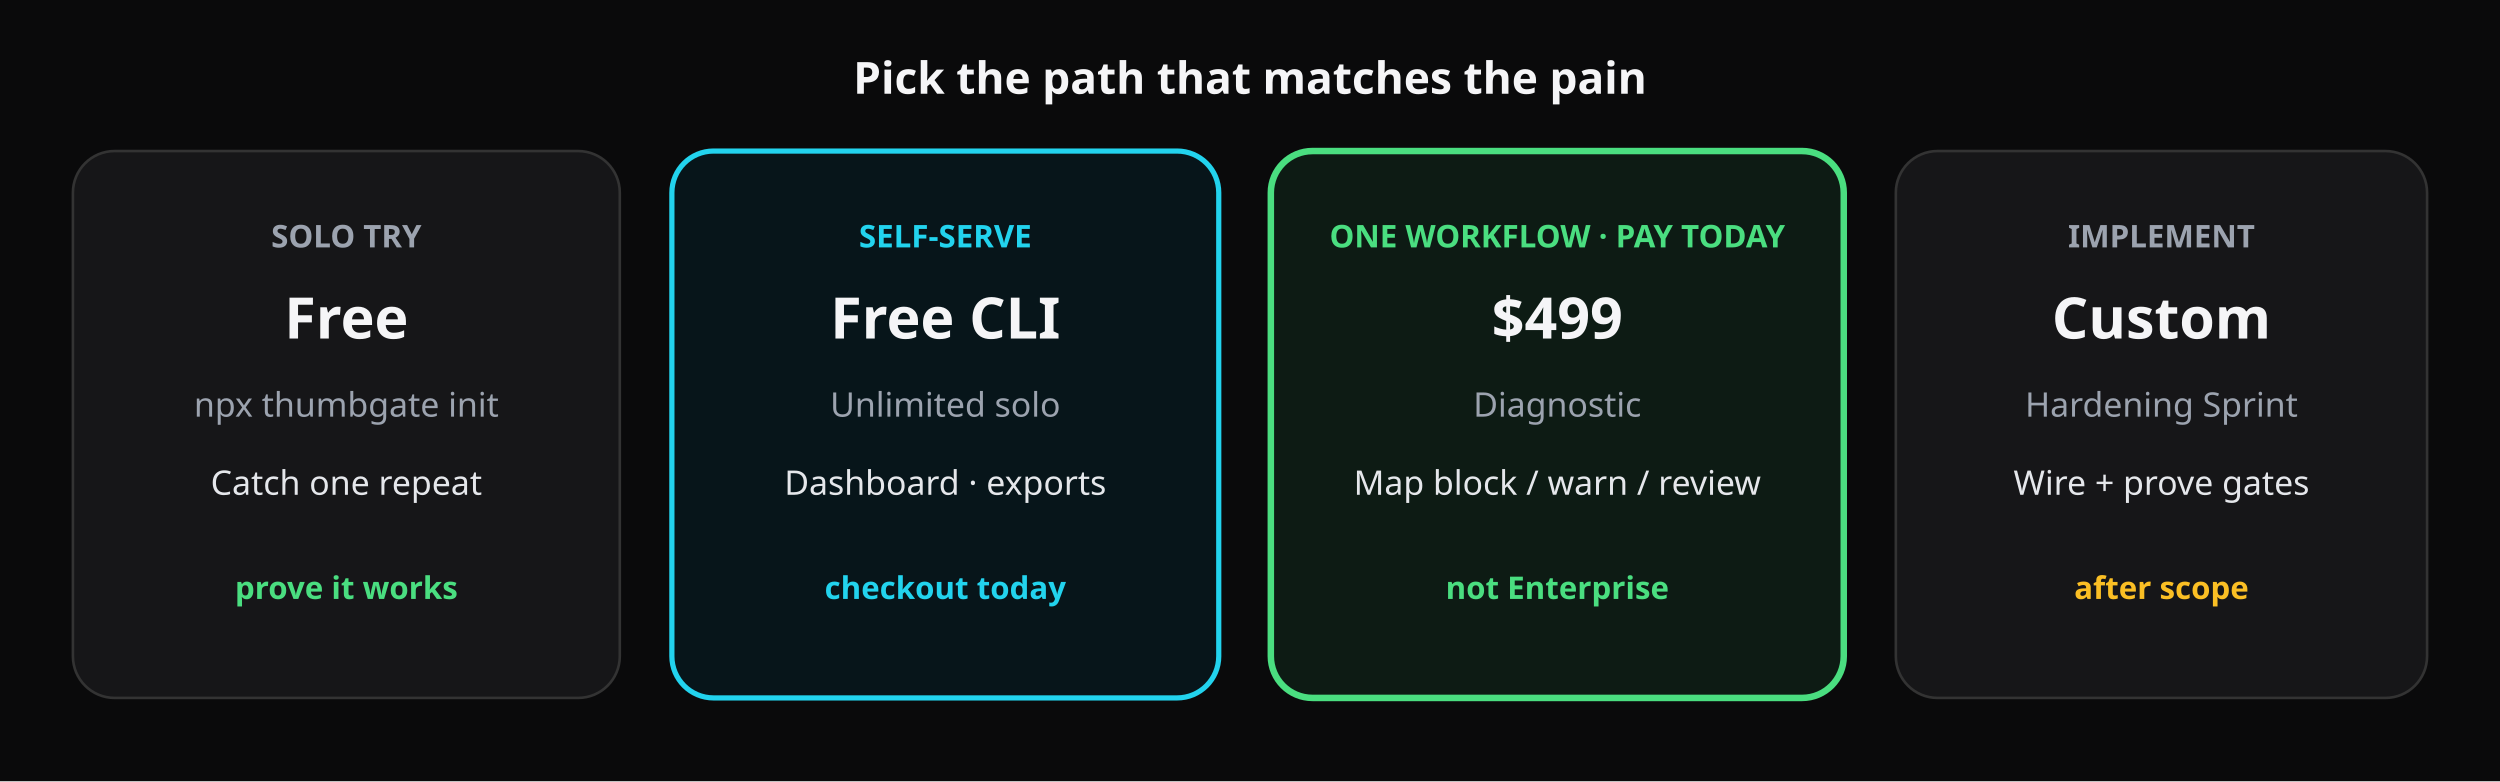
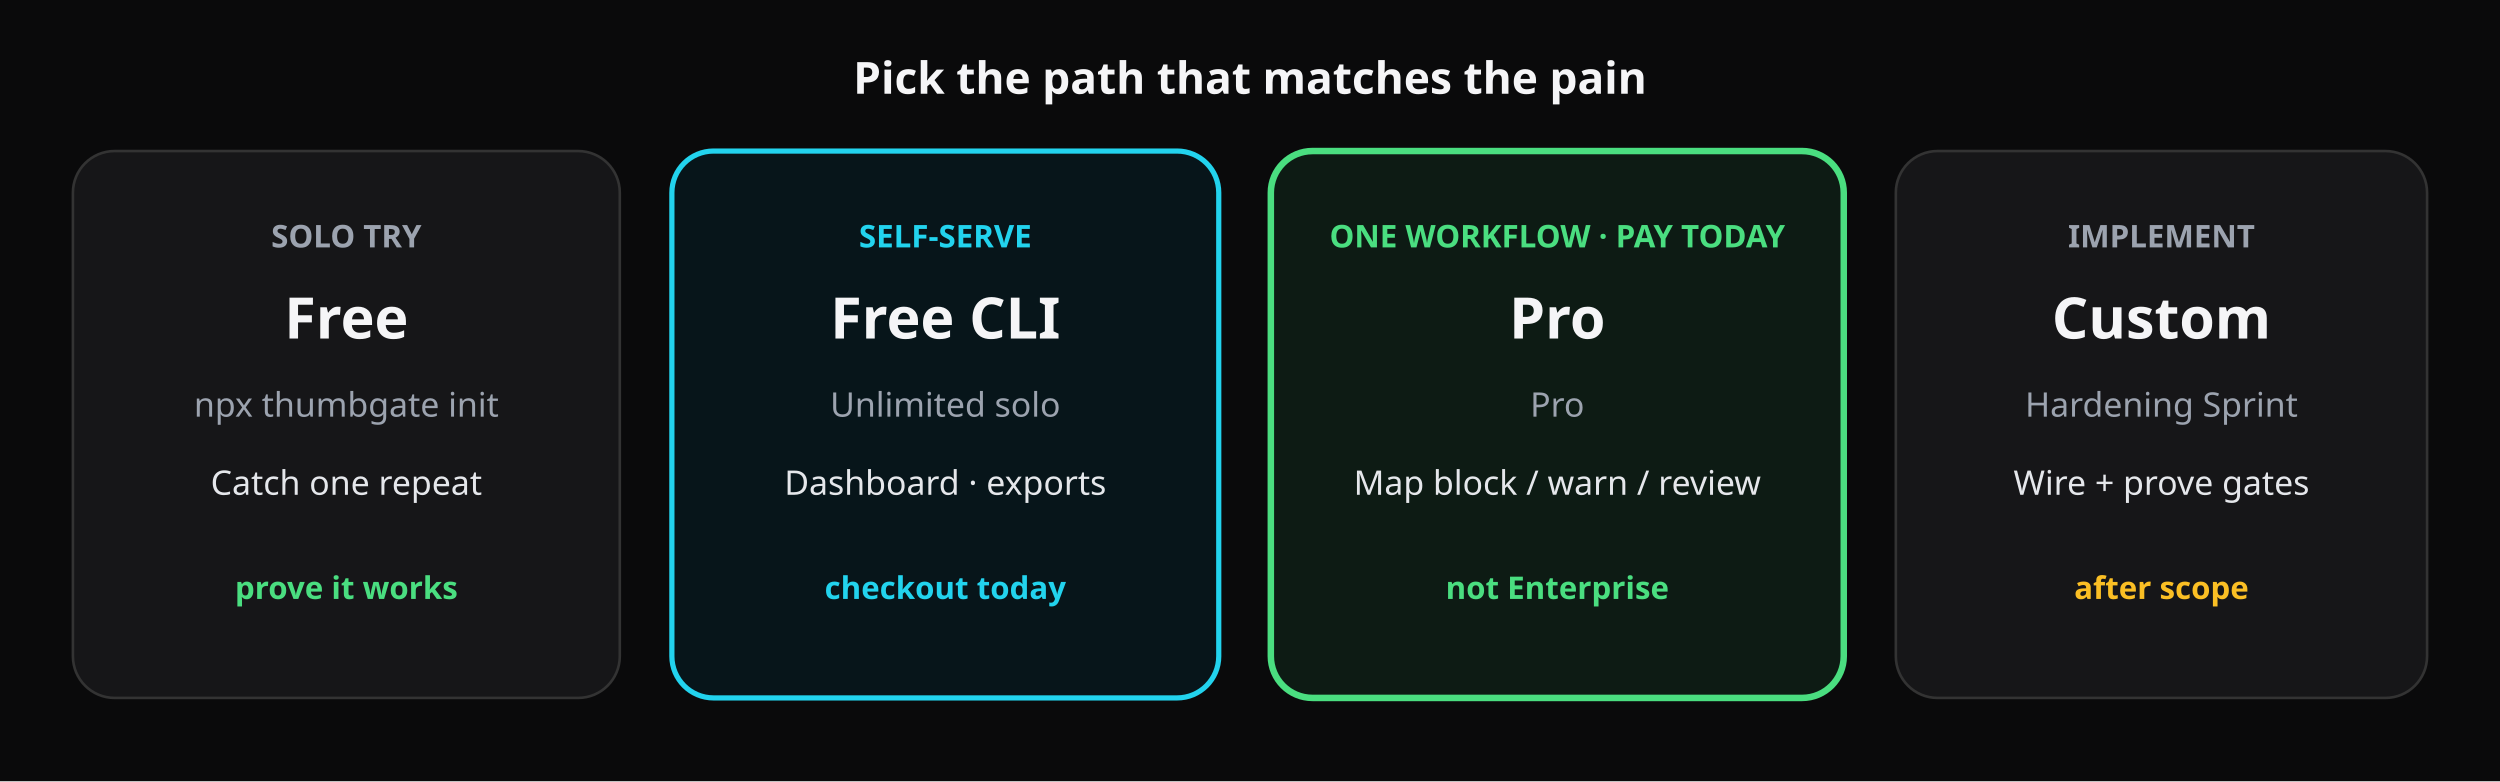
<svg xmlns="http://www.w3.org/2000/svg" viewBox="0 0 960 300" role="img" aria-labelledby="t d">
  <rect width="960" height="300" fill="#0a0a0b" />
  <g font-family="system-ui,sans-serif">
    <text x="480" y="36" text-anchor="middle" fill="#f5f5f7" font-size="17" font-weight="800">Pick the path that matches the pain</text>
    <rect x="28" y="58" width="210" height="210" rx="16" fill="#161618" stroke="#333" />
    <text x="133" y="95" text-anchor="middle" fill="#9ca3af" font-size="12" font-weight="700">SOLO TRY</text>
    <text x="133" y="130" text-anchor="middle" fill="#f5f5f7" font-size="22" font-weight="900">Free</text>
    <text x="133" y="160" text-anchor="middle" fill="#9ca3af" font-size="13">npx thumbgate init</text>
    <text x="133" y="190" text-anchor="middle" fill="#e5e7eb" font-size="13">Catch one repeat</text>
    <text x="133" y="230" text-anchor="middle" fill="#4ade80" font-size="12" font-weight="700">prove it works</text>
    <rect x="258" y="58" width="210" height="210" rx="16" fill="#07151a" stroke="#22d3ee" stroke-width="2" />
    <text x="363" y="95" text-anchor="middle" fill="#22d3ee" font-size="12" font-weight="700">SELF-SERVE</text>
    <text x="363" y="130" text-anchor="middle" fill="#f5f5f7" font-size="22" font-weight="900">Free CLI</text>
    <text x="363" y="160" text-anchor="middle" fill="#9ca3af" font-size="13">Unlimited solo</text>
    <text x="363" y="190" text-anchor="middle" fill="#e5e7eb" font-size="13">Dashboard · exports</text>
    <text x="363" y="230" text-anchor="middle" fill="#22d3ee" font-size="12" font-weight="700">checkout today</text>
    <rect x="488" y="58" width="220" height="210" rx="16" fill="#0d1b14" stroke="#4ade80" stroke-width="2.5" />
    <text x="598" y="95" text-anchor="middle" fill="#4ade80" font-size="12" font-weight="700">ONE WORKFLOW · PAY TODAY</text>
-     <text x="598" y="130" text-anchor="middle" fill="#f5f5f7" font-size="22" font-weight="900">$499</text>
-     <text x="598" y="160" text-anchor="middle" fill="#9ca3af" font-size="13">Diagnostic</text>
+     <text x="598" y="130" text-anchor="middle" fill="#f5f5f7" font-size="22" font-weight="900">Pro</text>
+     <text x="598" y="160" text-anchor="middle" fill="#9ca3af" font-size="13">Pro</text>
    <text x="598" y="190" text-anchor="middle" fill="#e5e7eb" font-size="13">Map block / warn / review</text>
    <text x="598" y="230" text-anchor="middle" fill="#4ade80" font-size="12" font-weight="700">not Enterprise</text>
    <rect x="728" y="58" width="204" height="210" rx="16" fill="#161618" stroke="#333" />
    <text x="830" y="95" text-anchor="middle" fill="#9ca3af" font-size="12" font-weight="700">IMPLEMENT</text>
    <text x="830" y="130" text-anchor="middle" fill="#f5f5f7" font-size="22" font-weight="900">Custom</text>
    <text x="830" y="160" text-anchor="middle" fill="#9ca3af" font-size="13">Hardening Sprint</text>
    <text x="830" y="190" text-anchor="middle" fill="#e5e7eb" font-size="13">Wire + prove gates</text>
    <text x="830" y="230" text-anchor="middle" fill="#fbbf24" font-size="12" font-weight="700">after scope</text>
  </g>
</svg>
